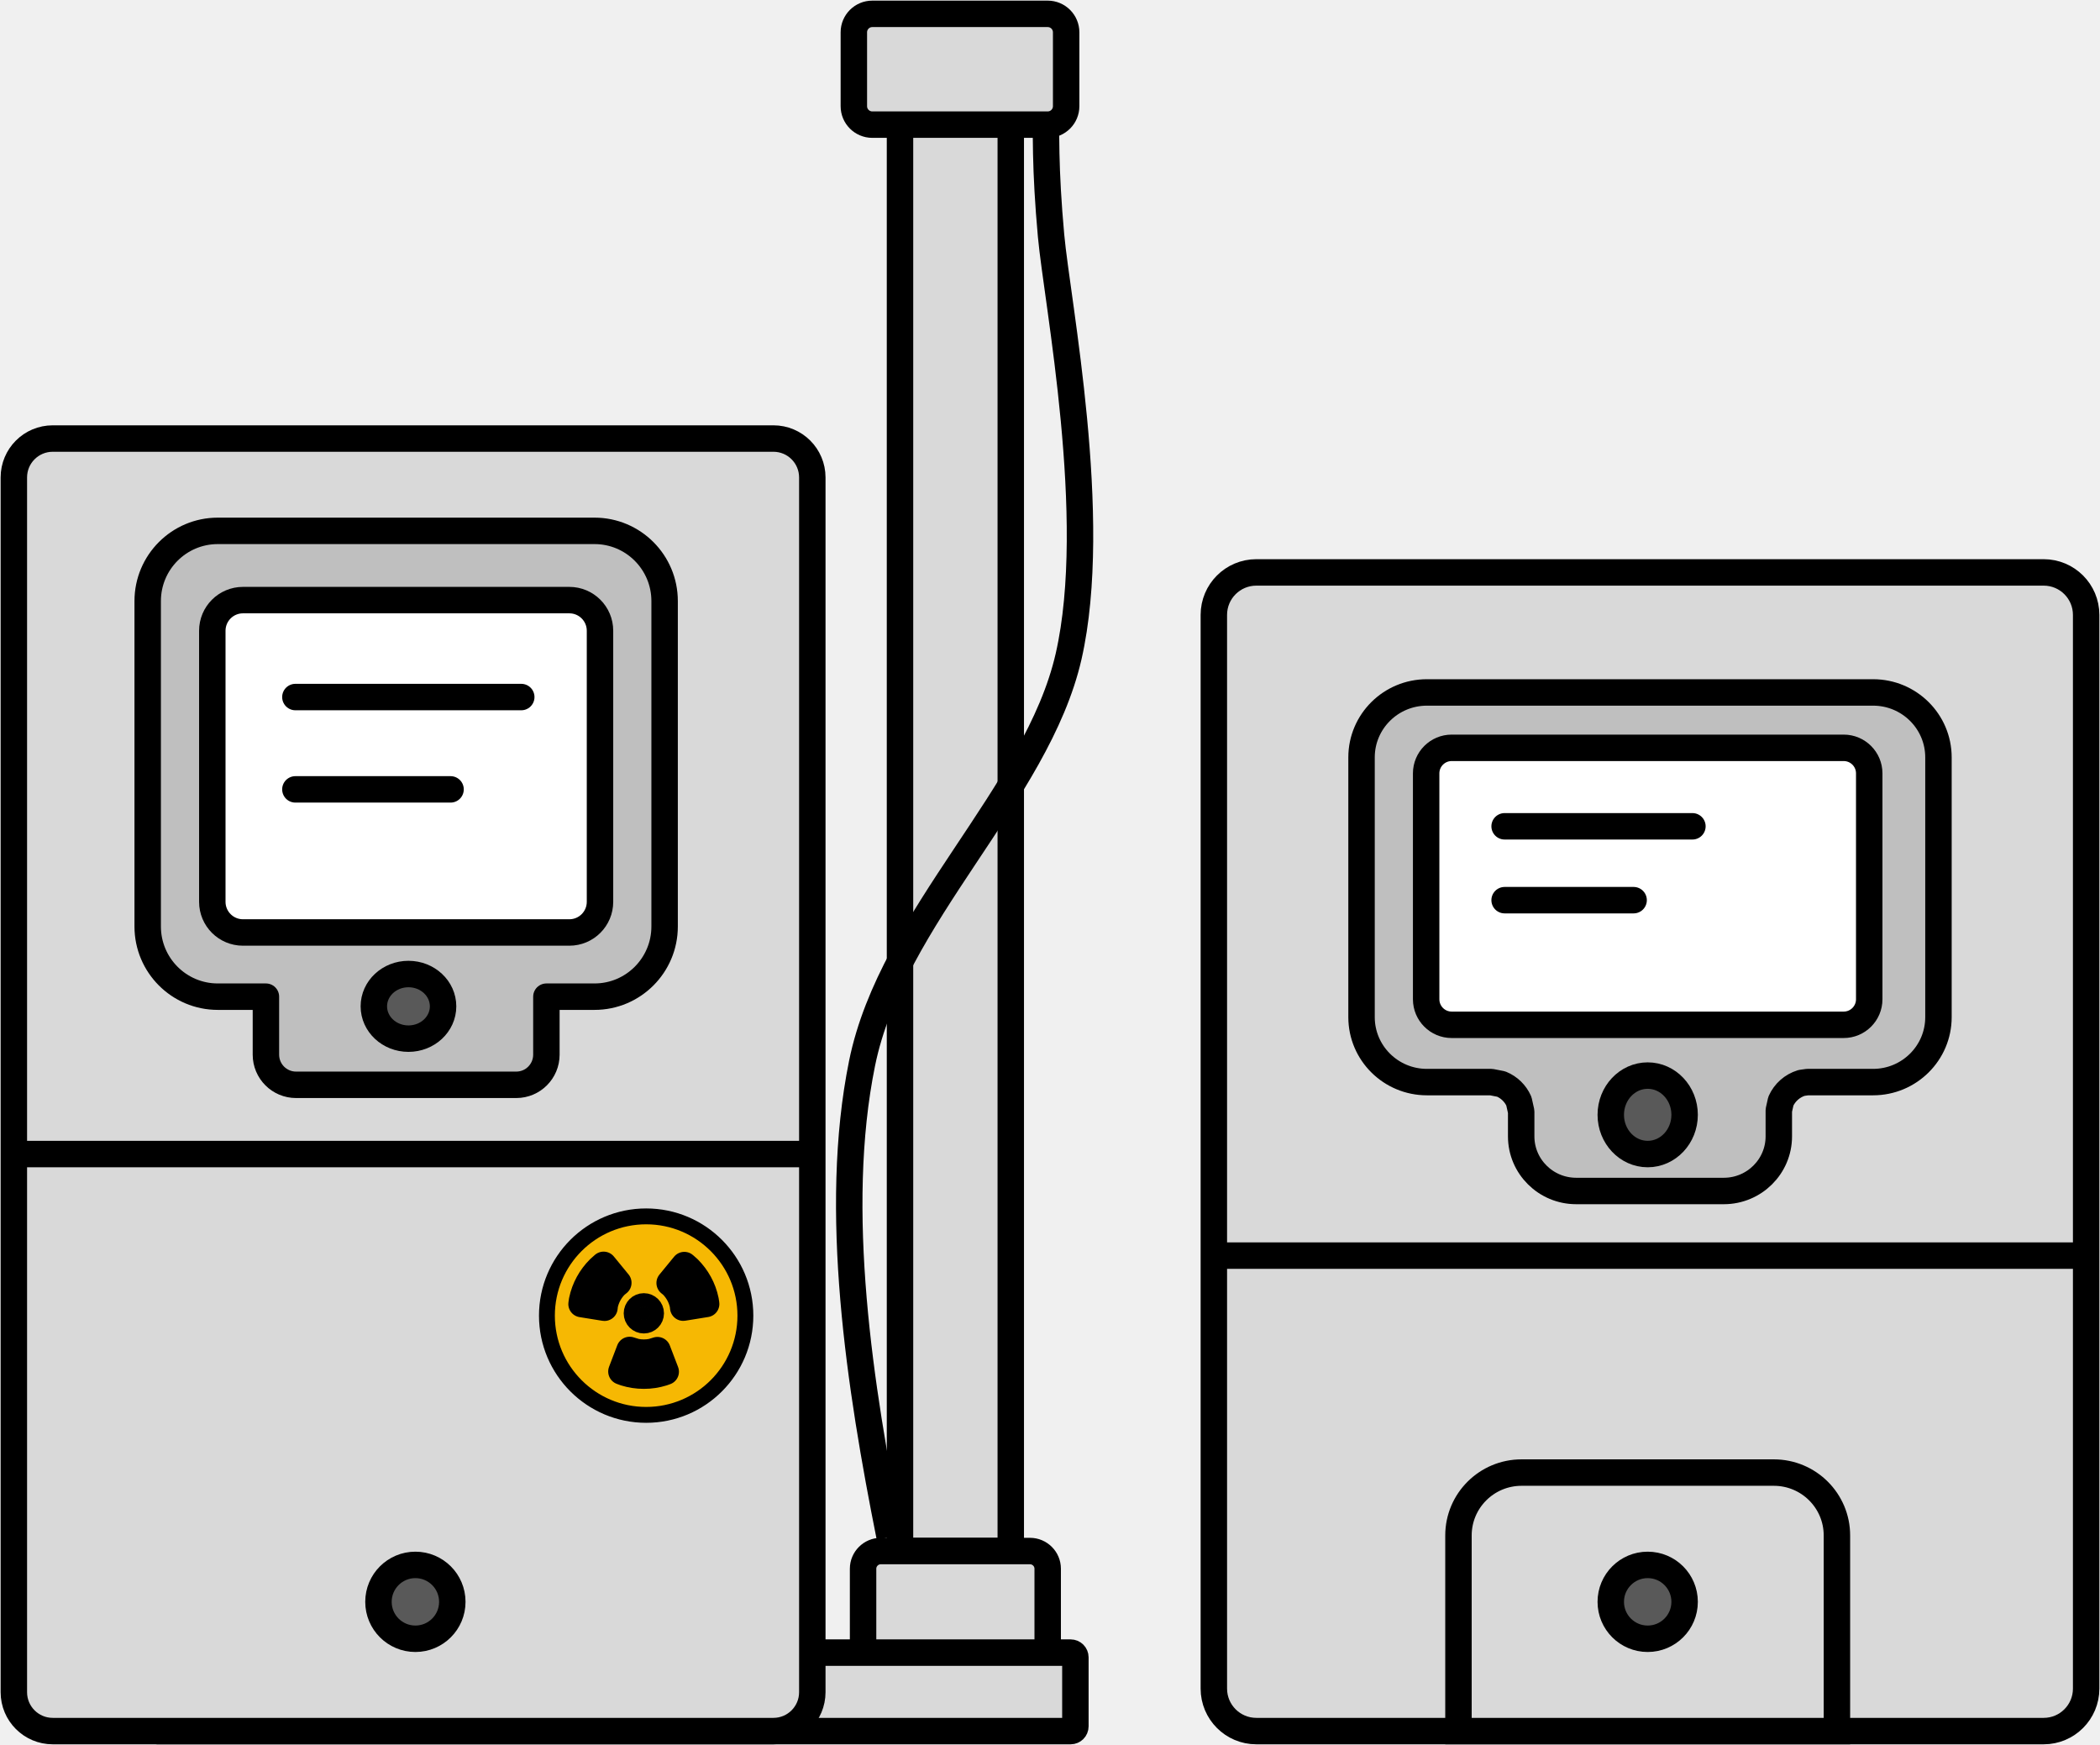
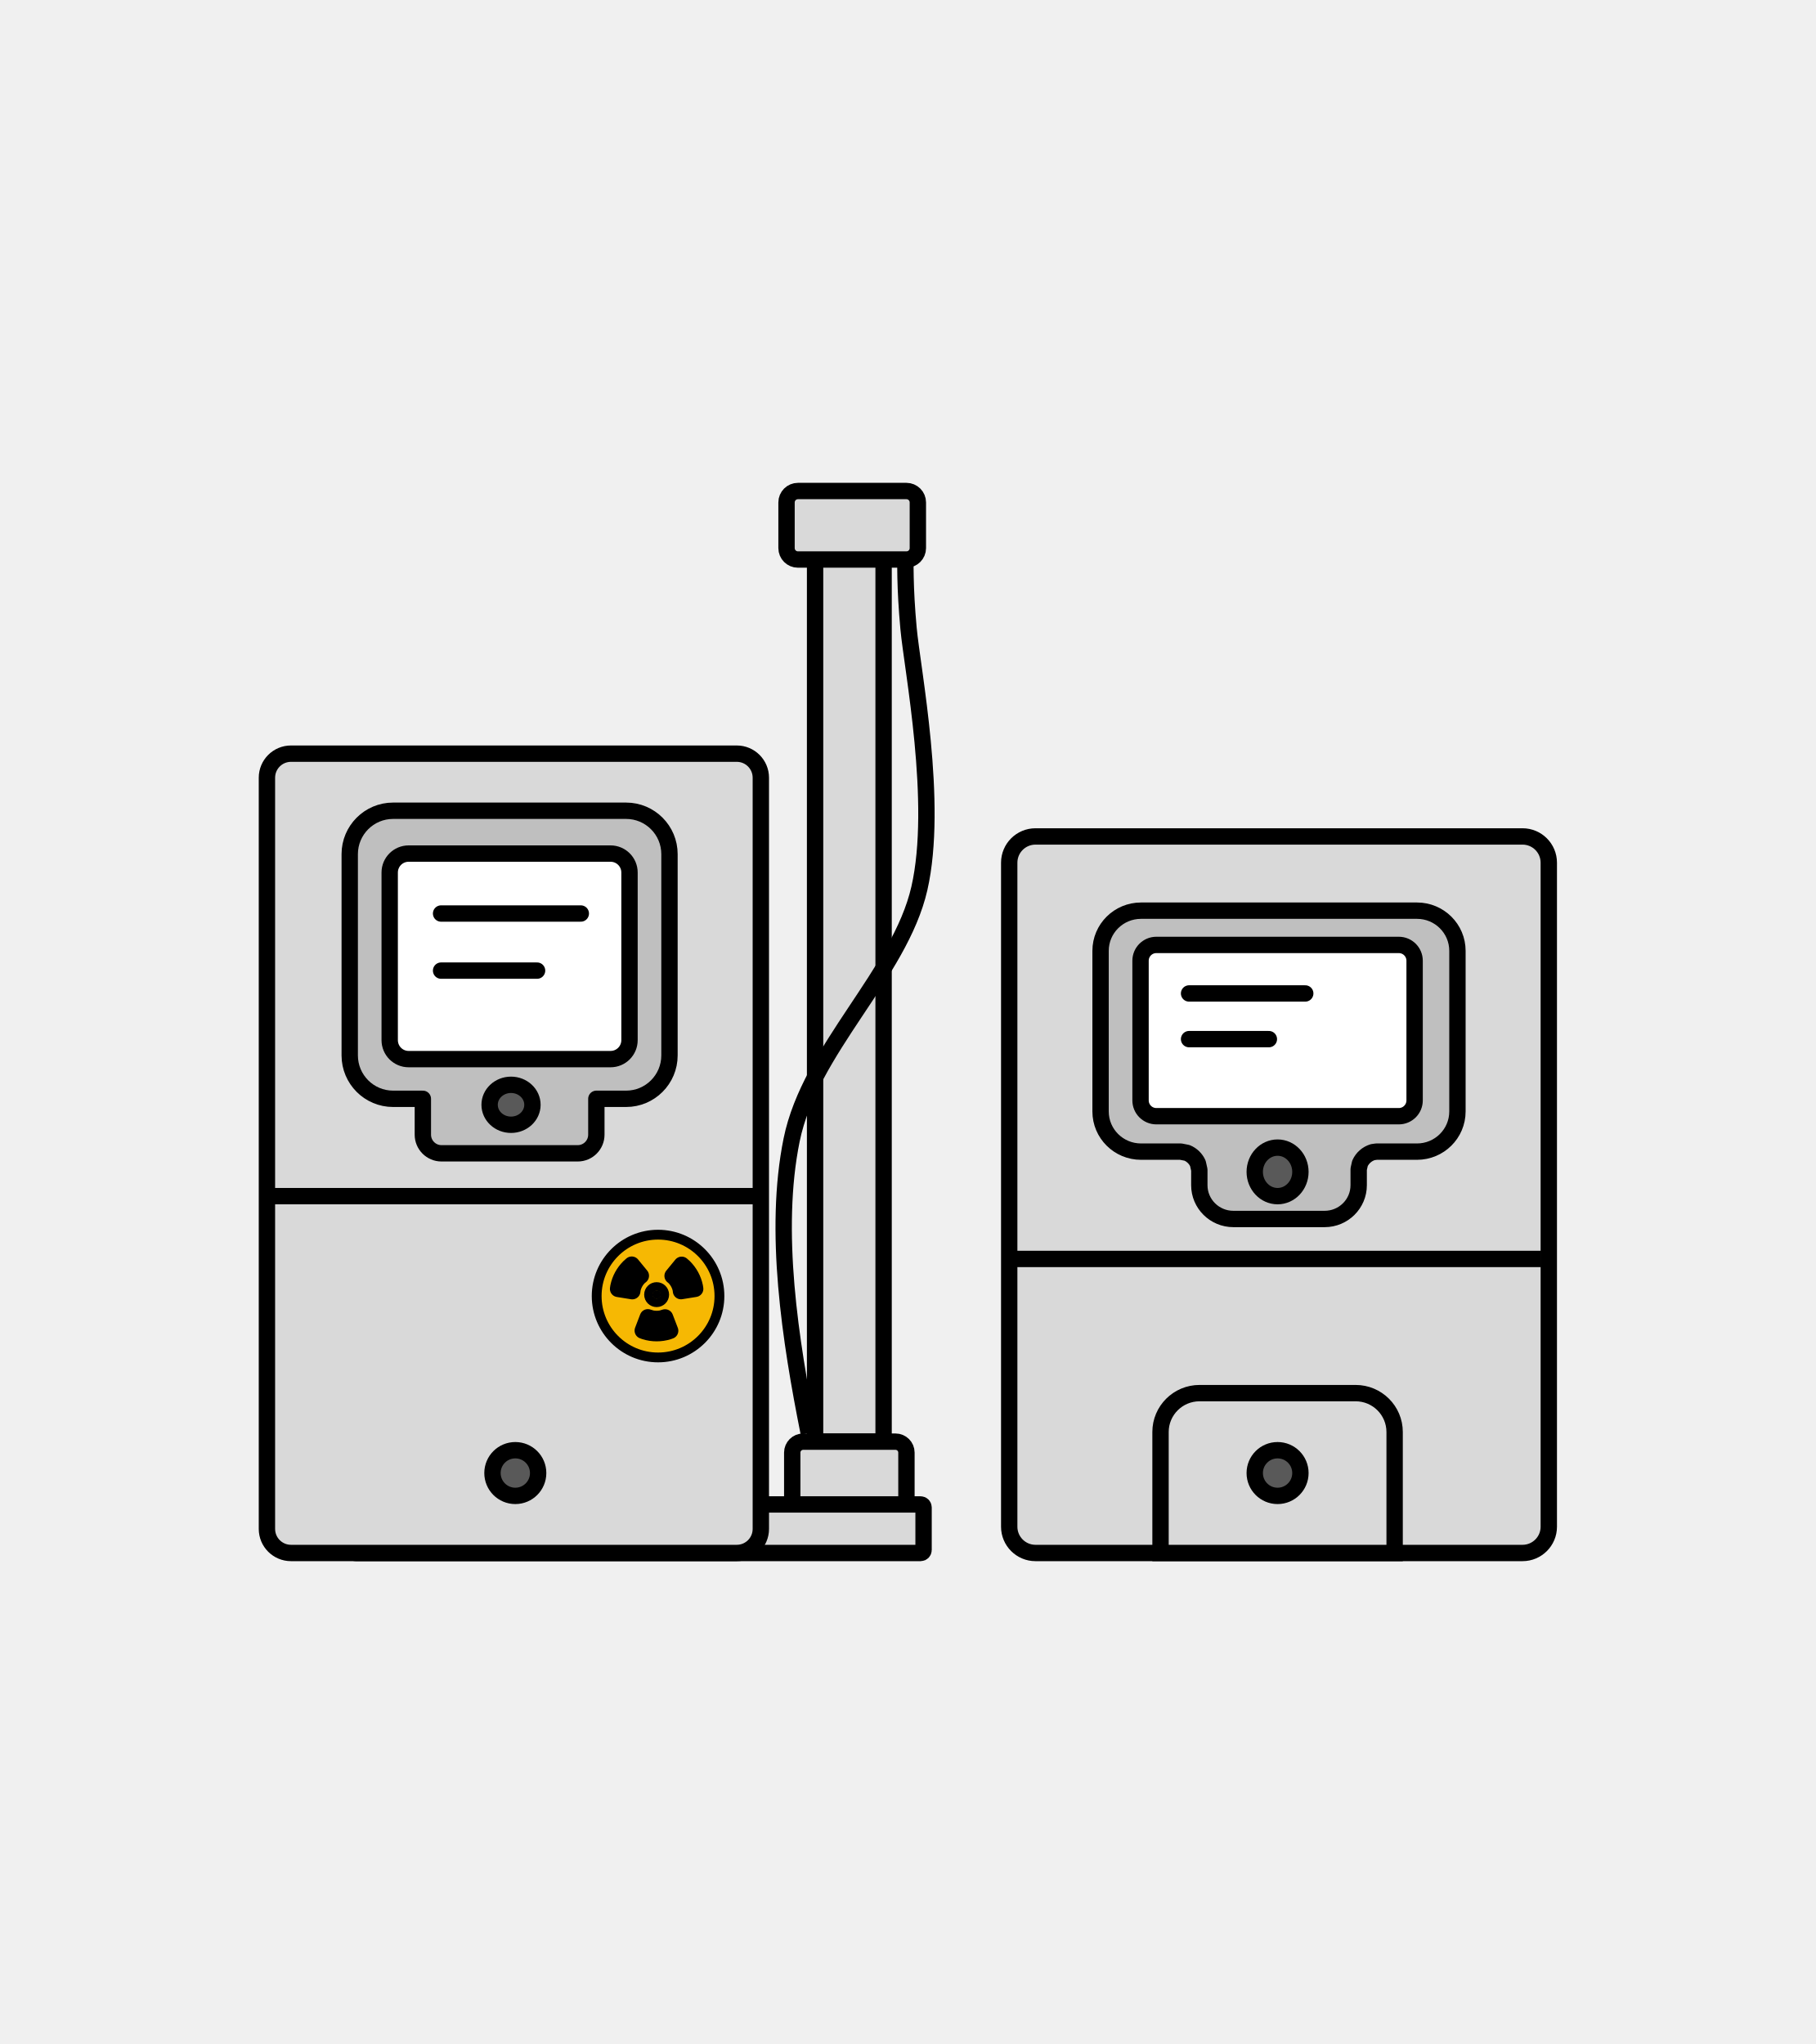
- <svg xmlns="http://www.w3.org/2000/svg" width="455" height="378" xml:space="preserve" overflow="hidden">
+ <svg xmlns="http://www.w3.org/2000/svg" width="636.0px" height="716.0px" xml:space="preserve" overflow="hidden" viewBox="-90.5 -169.0 636.0 716.0">
+   <rect id="bounding-box" x="-90.5" y="-169.0" width="636.0" height="716.0" fill="none" pointer-events="all" />
  <g transform="translate(-3510 -1595)">
    <path d="M3705 1619 3729 1619 3729 1931 3705 1931Z" stroke="#000000" stroke-width="5.729" stroke-linejoin="round" stroke-miterlimit="10" fill="#D9D9D9" fill-rule="evenodd" />
    <path d="M3700.83 1931 3733.17 1931C3735.28 1931 3737 1932.72 3737 1934.83L3737 1954 3697 1954 3697 1934.83C3697 1932.72 3698.72 1931 3700.83 1931Z" stroke="#000000" stroke-width="5.729" stroke-linejoin="round" stroke-miterlimit="10" fill="#D9D9D9" fill-rule="evenodd" />
    <path d="M3702.77 1928C3696.3 1895.57 3690.32 1857.14 3696.78 1825.34 3703.24 1793.54 3734.7 1767.08 3741.53 1737.2 3748.35 1707.31 3739.03 1660.41 3737.73 1646.05 3736.43 1631.69 3736.58 1623.35 3736.73 1615" stroke="#000000" stroke-width="5.729" stroke-miterlimit="8" fill="none" fill-rule="evenodd" />
    <path d="M3695 1602C3695 1599.79 3696.79 1598 3699 1598L3737 1598C3739.21 1598 3741 1599.79 3741 1602L3741 1618C3741 1620.21 3739.21 1622 3737 1622L3699 1622C3696.79 1622 3695 1620.21 3695 1618Z" stroke="#000000" stroke-width="5.729" stroke-linejoin="round" stroke-miterlimit="10" fill="#D9D9D9" fill-rule="evenodd" />
    <path d="M3543 1954.03C3543 1953.46 3543.46 1953 3544.03 1953L3741.97 1953C3742.54 1953 3743 1953.46 3743 1954.03L3743 1968.97C3743 1969.54 3742.54 1970 3741.97 1970L3544.03 1970C3543.46 1970 3543 1969.54 3543 1968.97Z" stroke="#000000" stroke-width="5.729" stroke-miterlimit="8" fill="#D9D9D9" fill-rule="evenodd" />
    <path d="M3513 1698.43C3513 1693.77 3516.77 1690 3521.43 1690L3677.57 1690C3682.23 1690 3686 1693.77 3686 1698.43L3686 1961.57C3686 1966.23 3682.23 1970 3677.57 1970L3521.43 1970C3516.77 1970 3513 1966.23 3513 1961.57Z" stroke="#000000" stroke-width="5.729" stroke-miterlimit="8" fill="#D9D9D9" fill-rule="evenodd" />
    <path d="M96.815 0 15.185 0C6.799 0 0 6.809 0 15.208L0 85.698C0 94.097 6.799 100.906 15.185 100.906L25.615 100.906 25.615 113.467C25.615 117.075 28.536 120 32.138 120L79.862 120C83.464 120 86.385 117.075 86.385 113.467L86.385 100.906 96.815 100.906C105.201 100.906 112 94.097 112 85.698L112 15.208C112 6.809 105.201 0 96.815 0Z" stroke="#000000" stroke-width="5.729" stroke-linecap="round" stroke-linejoin="round" stroke-miterlimit="10" fill="#BFBFBF" fill-rule="evenodd" transform="matrix(-1 0 0 1 3654 1710)" />
    <path d="M0 6.638C-1.33679e-15 2.972 2.972-1.33679e-15 6.638-2.67358e-15L77.362 0C81.028-1.33679e-15 84 2.972 84 6.638L84 65.361C84 69.028 81.028 72 77.362 72L6.638 72C2.972 72 0 69.028 0 65.361Z" stroke="#000000" stroke-width="5.729" stroke-miterlimit="8" fill="#FFFFFF" fill-rule="evenodd" transform="matrix(-1 0 0 1 3640 1725)" />
    <path d="M3591 1813C3591 1809.13 3594.36 1806 3598.5 1806 3602.64 1806 3606 1809.13 3606 1813 3606 1816.87 3602.64 1820 3598.5 1820 3594.36 1820 3591 1816.87 3591 1813Z" stroke="#000000" stroke-width="5.729" stroke-miterlimit="8" fill="#595959" fill-rule="evenodd" />
    <path d="M3574 1746 3622.94 1746" stroke="#000000" stroke-width="5.729" stroke-linecap="round" stroke-miterlimit="8" fill="none" fill-rule="evenodd" />
    <path d="M3574 1766 3607.62 1766" stroke="#000000" stroke-width="5.729" stroke-linecap="round" stroke-miterlimit="8" fill="none" fill-rule="evenodd" />
    <path d="M3513 1845 3686.31 1845" stroke="#000000" stroke-width="5.729" stroke-miterlimit="8" fill="none" fill-rule="evenodd" />
    <path d="M3628.5 1880C3628.5 1868.13 3638.13 1858.5 3650 1858.5 3661.87 1858.5 3671.5 1868.13 3671.5 1880 3671.5 1891.87 3661.87 1901.5 3650 1901.5 3638.13 1901.5 3628.5 1891.87 3628.5 1880Z" stroke="#000000" stroke-width="3.438" stroke-miterlimit="8" fill="#F6B803" fill-rule="evenodd" />
    <path d="M3646.42 1887.44 3647.76 1887.85C3648.32 1887.96 3648.9 1888.02 3649.5 1888.02 3650.1 1888.02 3650.68 1887.96 3651.24 1887.85L3652.45 1887.48 3654.24 1892.15 3653.56 1892.39C3652.28 1892.79 3650.92 1893 3649.5 1893 3648.09 1893 3646.72 1892.79 3645.44 1892.39L3644.64 1892.1ZM3658.27 1869.05 3659.16 1869.84C3661.01 1871.69 3662.34 1874.05 3662.88 1876.7L3663 1877.47 3658.03 1878.27 3657.97 1877.71C3657.63 1876.03 3656.79 1874.53 3655.62 1873.36L3655.09 1872.93ZM3640.78 1869 3643.97 1872.89 3643.39 1873.36C3642.21 1874.53 3641.38 1876.03 3641.03 1877.71L3640.97 1878.29 3636 1877.49 3636.12 1876.7C3636.67 1874.05 3637.99 1871.69 3639.84 1869.84Z" stroke="#000000" stroke-width="5.729" stroke-linecap="round" stroke-linejoin="round" stroke-miterlimit="10" fill-rule="evenodd" />
    <path d="M3648 1879.5C3648 1878.67 3648.67 1878 3649.5 1878 3650.33 1878 3651 1878.67 3651 1879.5 3651 1880.33 3650.33 1881 3649.5 1881 3648.67 1881 3648 1880.33 3648 1879.5Z" stroke="#000000" stroke-width="5.729" stroke-linecap="round" stroke-linejoin="round" stroke-miterlimit="10" fill-rule="evenodd" />
    <path d="M3592 1942C3592 1937.58 3595.58 1934 3600 1934 3604.42 1934 3608 1937.58 3608 1942 3608 1946.42 3604.42 1950 3600 1950 3595.58 1950 3592 1946.42 3592 1942Z" stroke="#000000" stroke-width="5.729" stroke-miterlimit="8" fill="#595959" fill-rule="evenodd" />
    <path d="M3773 1728.2C3773 1723.12 3777.12 1719 3782.2 1719L3952.8 1719C3957.88 1719 3962 1723.12 3962 1728.2L3962 1960.8C3962 1965.88 3957.88 1970 3952.8 1970L3782.2 1970C3777.12 1970 3773 1965.88 3773 1960.8Z" stroke="#000000" stroke-width="5.729" stroke-miterlimit="8" fill="#D9D9D9" fill-rule="evenodd" />
    <path d="M3839.67 1914 3894.33 1914C3901.88 1914 3908 1920.1 3908 1927.62L3908 1970 3826 1970 3826 1927.62C3826 1920.1 3832.12 1914 3839.67 1914Z" stroke="#000000" stroke-width="5.729" stroke-miterlimit="8" fill="#D9D9D9" fill-rule="evenodd" />
    <path d="M3859 1942C3859 1937.58 3862.58 1934 3867 1934 3871.42 1934 3875 1937.58 3875 1942 3875 1946.42 3871.42 1950 3867 1950 3862.58 1950 3859 1946.42 3859 1942Z" stroke="#000000" stroke-width="5.729" stroke-miterlimit="8" fill="#595959" fill-rule="evenodd" />
    <path d="M3859 1835.5C3859 1830.81 3862.58 1827 3867 1827 3871.42 1827 3875 1830.81 3875 1835.5 3875 1840.19 3871.42 1844 3867 1844 3862.58 1844 3859 1840.19 3859 1835.5Z" stroke="#000000" stroke-width="5.729" stroke-miterlimit="8" fill="#595959" fill-rule="evenodd" />
    <path d="M3819.17 1745 3915.83 1745C3923.66 1745 3930 1751.3 3930 1759.07L3930 1815.34C3930 1823.11 3923.66 1829.41 3915.83 1829.41L3901.6 1829.41 3900.34 1829.59C3898.33 1830.2 3896.69 1831.66 3895.85 1833.55L3895.41 1835.53 3895.41 1841.17C3895.41 1847.7 3890.07 1853 3883.49 1853L3851.51 1853C3844.93 1853 3839.59 1847.7 3839.59 1841.17L3839.59 1835.79 3839.09 1833.55C3838.35 1831.87 3836.97 1830.53 3835.26 1829.83L3833.12 1829.41 3819.17 1829.41C3811.34 1829.41 3805 1823.11 3805 1815.34L3805 1759.07C3805 1751.3 3811.34 1745 3819.17 1745Z" stroke="#000000" stroke-width="5.729" stroke-linecap="round" stroke-linejoin="round" stroke-miterlimit="10" fill="#BFBFBF" fill-rule="evenodd" />
    <path d="M0 5.532C-7.63879e-16 2.477 2.477 0 5.532 0L90.468 0C93.523 -7.6388e-16 96 2.477 96 5.532L96 54.468C96 57.523 93.523 60 90.468 60L5.532 60C2.477 60 0 57.523 0 54.468Z" stroke="#000000" stroke-width="5.729" stroke-miterlimit="8" fill="#FFFFFF" fill-rule="evenodd" transform="matrix(-1 0 0 1 3915 1757)" />
    <path d="M3836 1774 3876.69 1774" stroke="#000000" stroke-width="5.729" stroke-linecap="round" stroke-miterlimit="8" fill="none" fill-rule="evenodd" />
    <path d="M3836 1790 3863.95 1790" stroke="#000000" stroke-width="5.729" stroke-linecap="round" stroke-miterlimit="8" fill="none" fill-rule="evenodd" />
    <path d="M3859 1836.5C3859 1831.81 3862.58 1828 3867 1828 3871.42 1828 3875 1831.81 3875 1836.5 3875 1841.19 3871.42 1845 3867 1845 3862.58 1845 3859 1841.19 3859 1836.5Z" stroke="#000000" stroke-width="5.729" stroke-miterlimit="8" fill="#595959" fill-rule="evenodd" />
    <path d="M3772 1867 3959.34 1867" stroke="#000000" stroke-width="5.729" stroke-miterlimit="8" fill="none" fill-rule="evenodd" />
  </g>
</svg>
